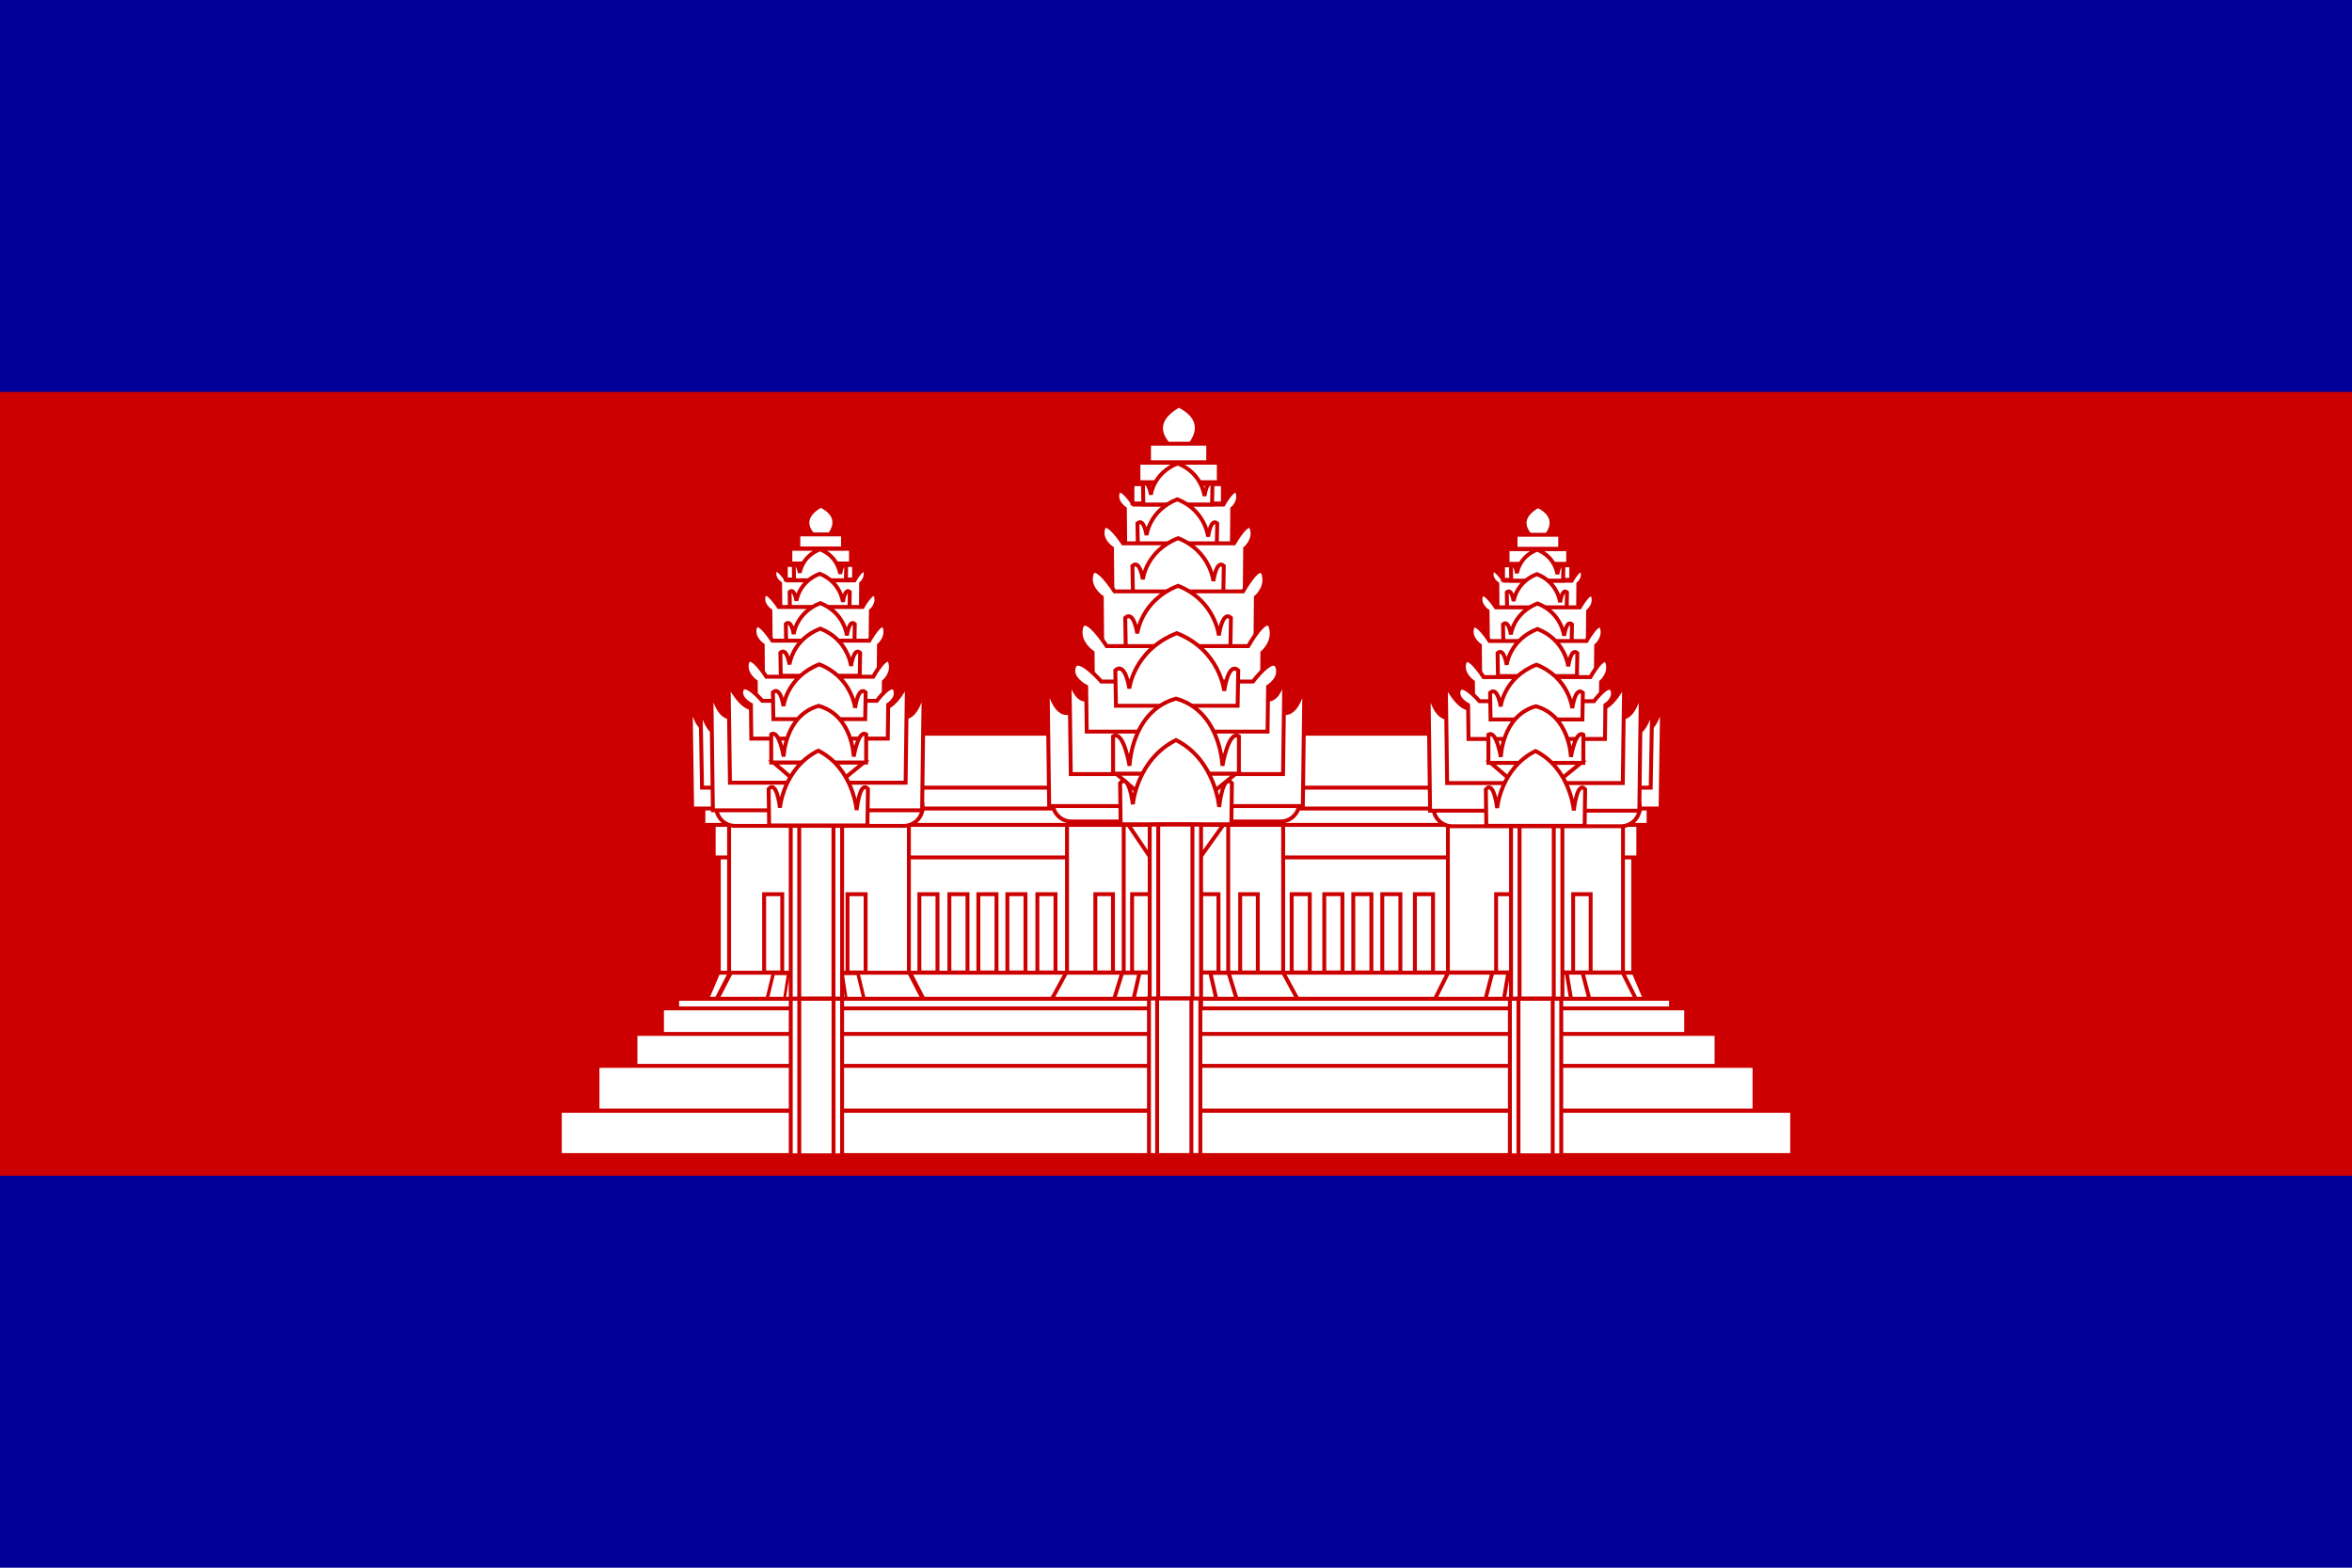
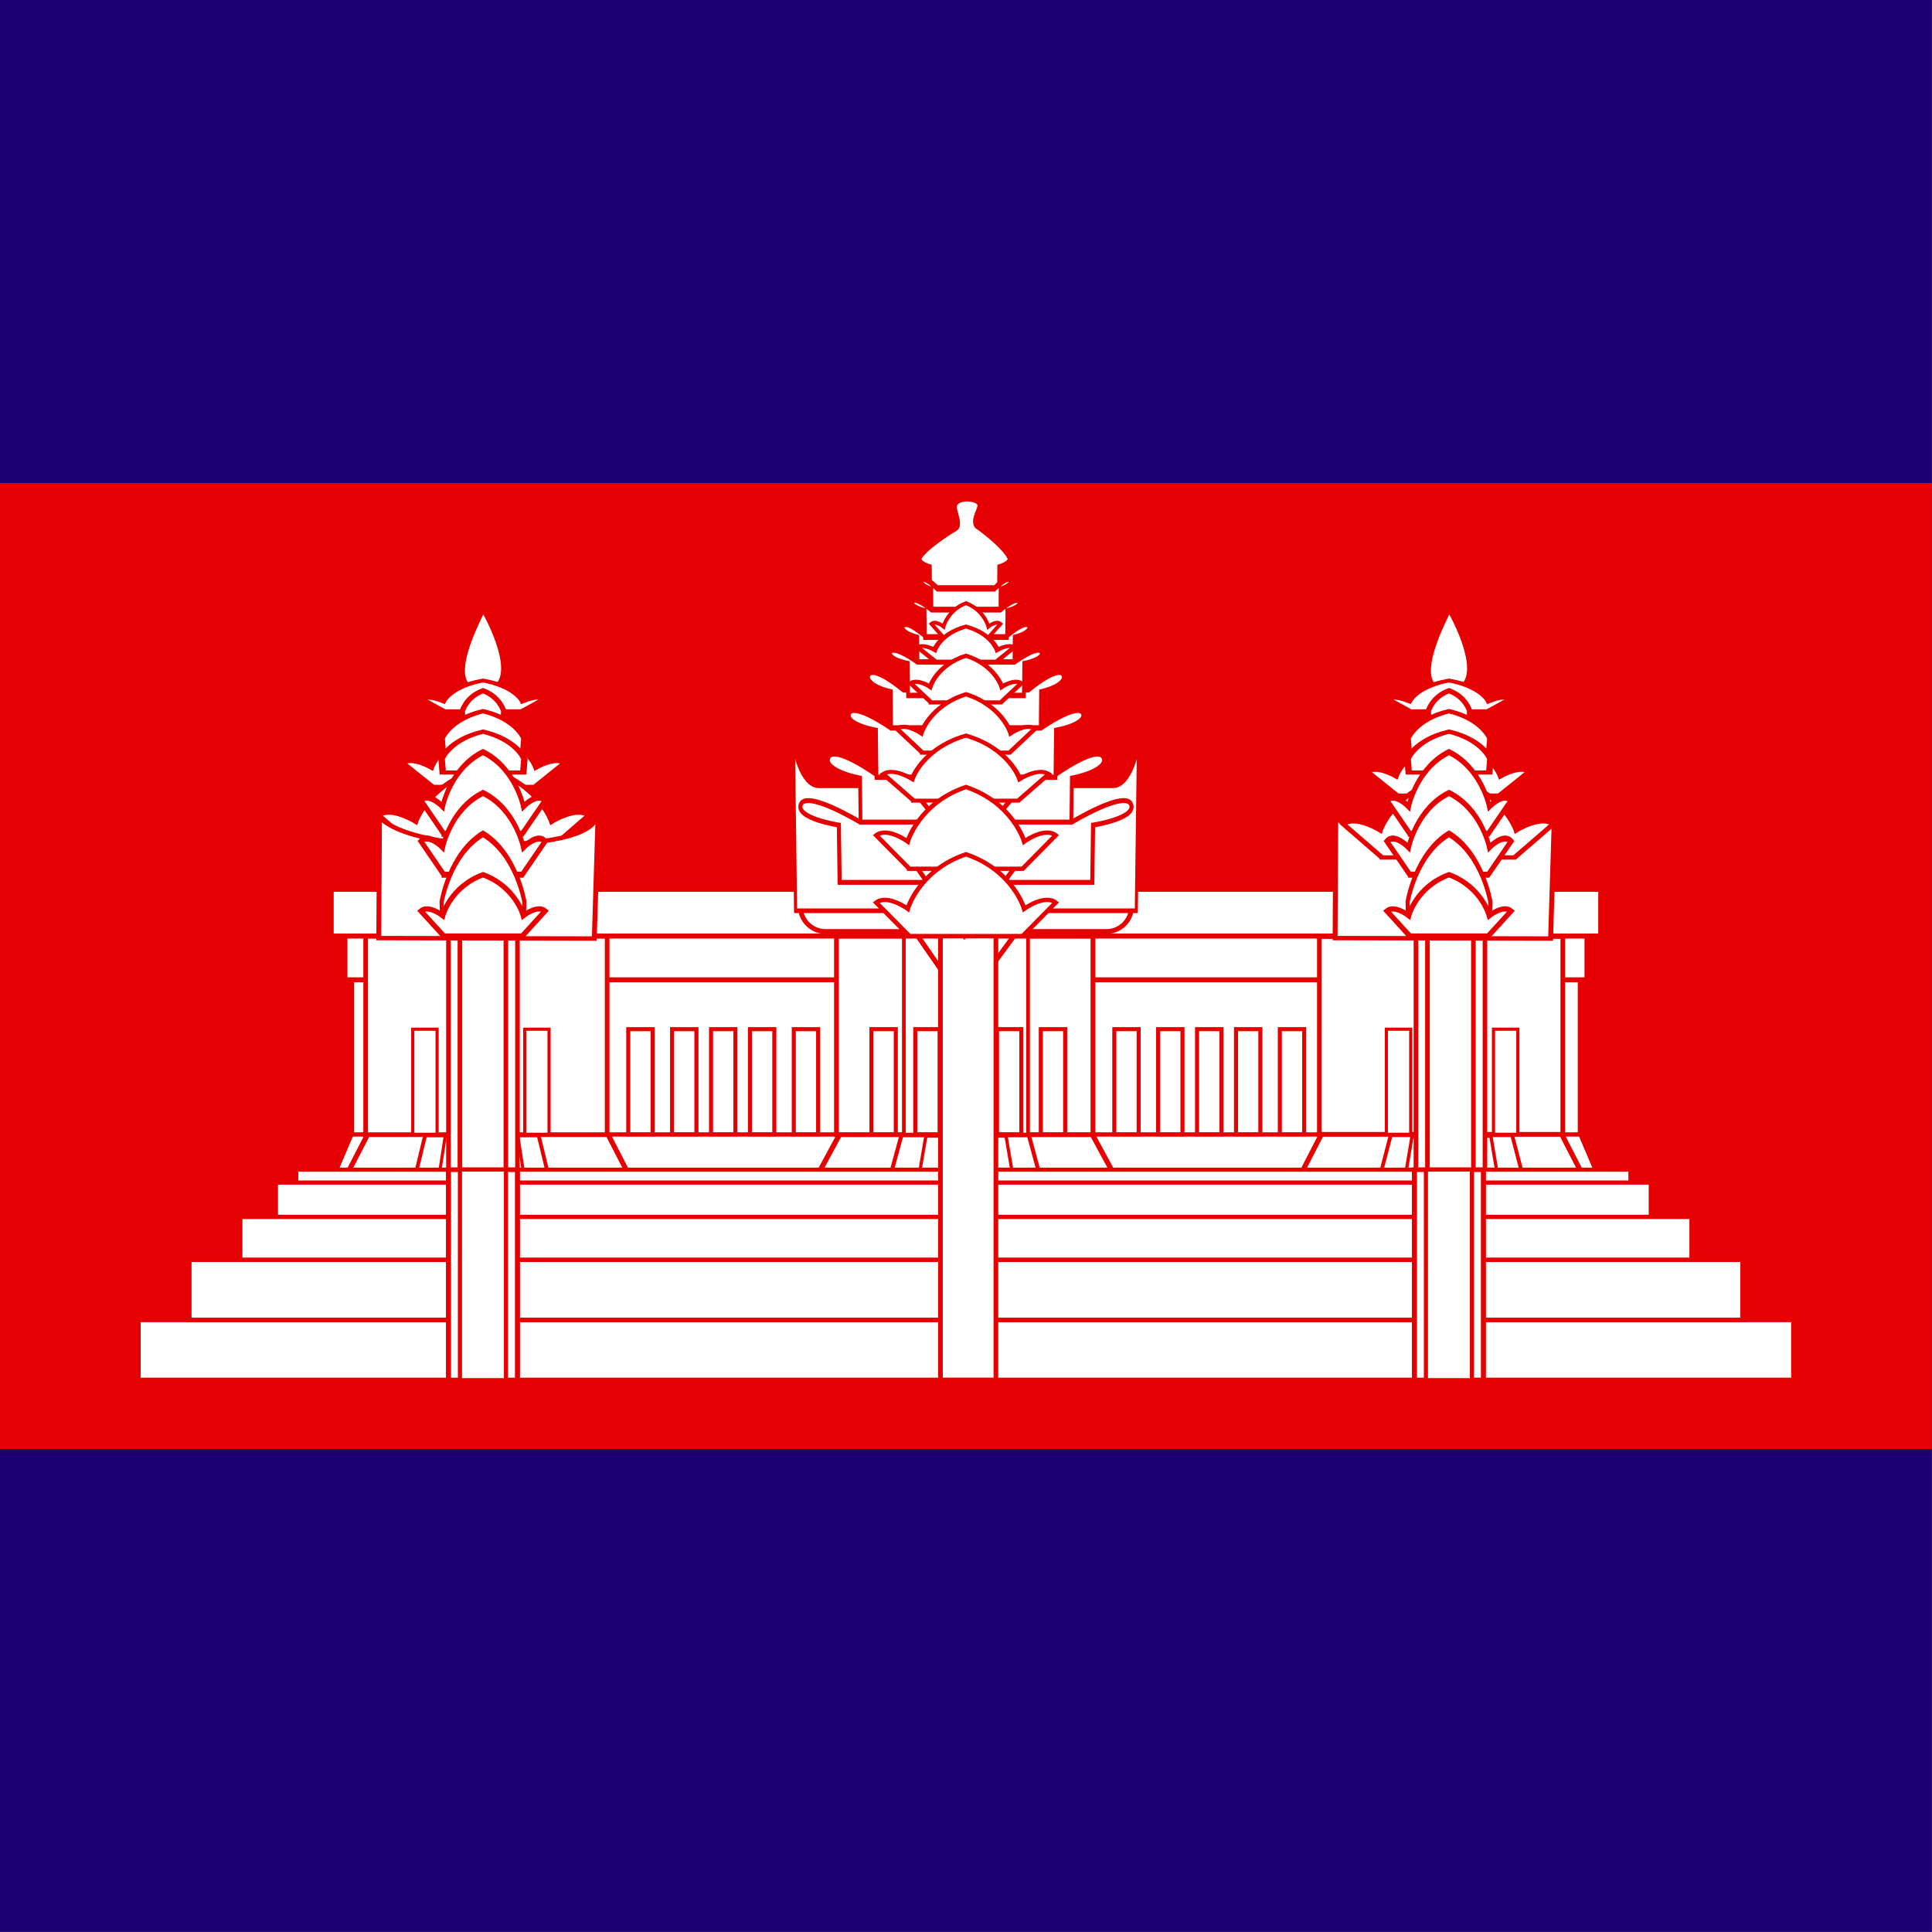
- <svg xmlns="http://www.w3.org/2000/svg" version="1.0" width="1800" height="1200">
-   <rect width="1800" height="1200" fill="#009" />
-   <rect y="300" width="1800" height="600" fill="#c00" />
-   <g fill="#fff" fill-rule="evenodd" stroke="#c00" stroke-width="3">
-     <rect x="550.114" y="631.417" width="699.773" height="113.152" />
-     <path d="M 549.623,744.568 L 538.32,771.192 H 1261.681 L 1250.379,744.568 z" />
-     <path d="M 1108.266,744.551 L 1094.902,771.212 H 1255.268 L 1241.904,744.551 z" />
-     <path d="M 1142.074,744.569 L 1135.168,771.193 H 1218.042 L 1211.136,744.569 z" />
-     <path d="M 1154.338,744.569 L 1149.874,771.193 H 1203.435 L 1198.972,744.569 z" />
-     <path d="M 815.926,744.569 L 801.512,771.193 H 996.489 L 982.075,744.569 z" />
-     <rect x="546.183" y="629.696" width="707.636" height="26.624" />
-     <g transform="matrix(2.14428, 0, 0, 2.21901, 115.729, 98.0745)">
-       <rect x="462.791" y="240.46" width="62.5" height="50.792" stroke-width="1.375" />
-       <rect x="507.5" y="264.263" width="6.25" height="26.986" stroke-width="1.375" />
-       <rect x="480" y="264.263" width="6.25" height="26.986" stroke-width="1.375" />
+ <svg xmlns="http://www.w3.org/2000/svg" id="svg548" height="512" width="512" version="1" y="0" x="0">
+   <defs id="defs550">
+     <clipPath id="clipPath5627" clipPathUnits="userSpaceOnUse">
+       <rect id="rect5629" fill-opacity="0.67" height="496.06" width="496.06" y="-0" x="124.02" />
+     </clipPath>
+   </defs>
+   <g id="flag" fill-rule="evenodd" clip-path="url(#clipPath5627)" transform="matrix(1.0321 0 0 1.0321 -128 .000045636)">
+     <rect id="rect815" height="496.06" width="744.09" y="-0" x="0" stroke-width="1pt" fill="#1b0073" />
+     <rect id="rect837" height="248.03" width="744.09" y="124.02" x="0" stroke-width="1pt" fill="#e60006" />
+     <g id="g1595" stroke="#e60000" fill="#fff" transform="translate(0 .00017548)">
+       <rect id="rect1035" transform="translate(0 354.33)" height="50.992" width="315.35" y="-113.98" x="214.37" stroke-width="1.17" />
+       <path id="path632" d="m220 280-5 15h320l-5-15h-310z" transform="matrix(1.0187 0 0 .79988 -9.9654 67.378)" stroke-width="1.25" />
+       <path id="path982" d="m245 280-5 15h60l-5-15h-50z" transform="matrix(1.2359 0 0 .79988 160.47 67.379)" stroke-width="1.123" />
+       <path id="path983" d="m245 280-5 15h60l-5-15h-50z" transform="matrix(.62245 0 0 .79988 328.64 67.379)" stroke-width="1.52" />
+       <path id="path984" d="m245 280-5 15h60l-5-15h-50z" transform="matrix(.40229 0 0 .79988 388.1 67.379)" stroke-width="2.024" />
+       <path id="path636" d="m245 280-5 15h60l-5-15h-50z" transform="matrix(1.2992 0 0 .79988 21.26 67.378)" stroke-width="1.098" />
+       <rect id="rect976" height="11.998" width="318.9" y="239.58" x="212.6" stroke-width=".949pt" />
+       <g id="g1527">
+         <rect id="rect1001" transform="translate(0 354.33)" height="50.792" width="62.5" y="-113.87" x="462.79" stroke-width=".893pt" />
+         <rect id="rect637" transform="translate(0 354.33)" height="26.986" width="6.25" y="-90.068" x="507.5" stroke-width=".805" />
+         <rect id="rect639" transform="translate(0 354.33)" height="26.986" width="6.25" y="-90.068" x="480" stroke-width=".805" />
+       </g>
+       <g id="g1517">
+         <path id="path637" d="m245 280-5 15h60l-5-15h-50z" transform="matrix(.65261 0 0 .79988 195.63 67.378)" stroke-width="1.554" />
+         <path id="path638" d="m245 280-5 15h60l-5-15h-50z" transform="matrix(.40931 0 0 .79988 261.53 67.378)" stroke-width="1.956" />
+         <rect id="rect1003" transform="translate(0 354.33)" height="50.992" width="65.854" y="-113.98" x="338.8" stroke-width=".919pt" />
+         <rect id="rect683" transform="translate(0 354.33)" height="26.986" width="6.25" y="-90.072" x="391.27" stroke-width="1.04" />
+         <rect id="rect686" transform="translate(0 354.33)" height="26.986" width="6.254" y="-90.075" x="347.78" stroke-width="1.04" />
+         <rect id="rect687" transform="translate(0 354.33)" height="63.32" width="31.89" y="-126.32" x="356.1" stroke-width=".713pt" />
+         <rect id="rect684" transform="translate(0 354.33)" height="26.986" width="6.25" y="-90.074" x="380.02" stroke-width="1.04" />
+         <rect id="rect685" transform="translate(0 354.33)" height="26.986" width="6.254" y="-90.073" x="359.03" stroke-width="1.04" />
+         <path id="path759" d="m358.18 217.13 13.471 22.98 14.264-22.98h-27.735z" transform="matrix(1 0 0 .84654 0 54.377)" stroke-width="1pt" />
+       </g>
+       <rect id="rect1033" transform="translate(0 354.33)" height="62.99" width="17.717" y="-113.98" x="487.59" stroke-width="1.179" />
+       <rect id="rect1034" transform="translate(0 354.33)" height="62.99" width="11.799" y="-113.98" x="490.54" stroke-width="1.178" />
+       <g id="g1508">
+         <path id="path635" d="m245 280-5 15h60l-5-15h-50z" transform="matrix(1.236 0 0 .79988 -84.448 67.379)" stroke-width="1.123" />
+         <path id="path634" d="m245 280-5 15h60l-5-15h-50z" transform="matrix(.5811 0 0 .79988 90.856 67.379)" stroke-width="1.637" />
+         <path id="path633" d="m245 280-5 15h60l-5-15h-50z" transform="matrix(.37077 0 0 .79988 147.56 67.379)" stroke-width="2.049" />
+         <rect id="rect1000" transform="translate(0 354.33)" height="50.992" width="62.008" y="-113.98" x="217.91" stroke-width=".892pt" />
+         <rect id="rect635" transform="translate(0 354.33)" height="26.986" width="6.25" y="-90.066" x="230" stroke-width=".805" />
+         <rect id="rect638" transform="translate(0 354.33)" height="26.986" width="6.25" y="-90.065" x="258.75" stroke-width=".805" />
+         <rect id="rect986" transform="translate(0 354.33)" height="62.99" width="17.717" y="-113.98" x="239.17" stroke-width="1.179" />
+         <rect id="rect987" transform="translate(0 354.33)" height="62.99" width="11.799" y="-113.98" x="242.11" stroke-width="1.178" />
+       </g>
+       <rect id="rect726" height="11.998" width="325.98" y="228.35" x="209.06" stroke-width=".959pt" />
+       <g id="g598" transform="matrix(1 0 0 .84654 0 54.377)">
+         <g id="g557" transform="matrix(1.0466 0 0 1.0413 -36.796 -6.024)">
+           <rect id="rect551" height="17.5" width="406.25" y="328.56" x="187.5" stroke-width="1pt" />
+           <rect id="rect556" height="17.5" width="327.5" y="284.81" x="226.25" stroke-width=".898pt" />
+           <rect id="rect555" height="17.5" width="337.5" y="288.56" x="221.25" stroke-width=".911pt" />
+           <rect id="rect552" height="17.5" width="406.25" y="328.56" x="187.5" stroke-width="1pt" />
+           <rect id="rect554" height="17.5" width="356.25" y="298.56" x="212.5" stroke-width=".936pt" />
+           <rect id="rect553" height="17.5" width="381.25" y="311.06" x="200" stroke-width=".969pt" />
+         </g>
+         <g id="g615" transform="matrix(.94488 0 0 1.0205 -32.48 1.1828)">
+           <rect id="rect613" height="62.5" width="18.75" y="283.56" x="287.5" stroke-width="1.03pt" />
+           <rect id="rect614" height="62.5" width="12.5" y="283.56" x="290.62" stroke-width=".841pt" />
+         </g>
+         <g id="g621" transform="matrix(.94488 0 0 1.0205 215.55 1.1831)">
+           <rect id="rect622" height="62.5" width="18.75" y="283.56" x="287.5" stroke-width="1.03pt" />
+           <rect id="rect623" height="62.5" width="12.5" y="283.56" x="290.62" stroke-width=".841pt" />
+         </g>
+         <rect id="rect993" height="0" width="60.029" y="344.61" x="290.25" stroke-width="1.196" />
+         <rect id="rect995" height="0" width="60.029" y="344.61" x="290.25" stroke-width="1.196" />
+         <rect id="rect996" height="0" width="60.029" y="266.91" x="112.96" stroke-width="1.196" />
+         <rect id="rect997" height="0" width="60.029" y="233.97" x="32.825" stroke-width="1.196" />
+       </g>
+       <rect id="rect626" height="113.98" width="14.239" y="240.35" x="365.5" stroke-width="1.201" />
+       <g id="g1531">
+         <path id="path801" d="m217.92 220.3 0.184-36.915s3.362 7.236 29.512 8.821c24.749-0.937 28.848-5.362 29.969-9.284l-1.025 37.515-58.64-0.137z" transform="matrix(.94365 0 0 .84654 261.19 54.377)" stroke-width="1pt" />
+         <g id="g892" transform="translate(246.55 2.2413)">
+           <path id="path893" d="m330.92 208.56-18.42-20.45c6.141-5.303 17.543 3.789 17.543 3.789s6.14-23.485 32.457-33.334c26.316 9.849 32.456 33.334 32.456 33.334s11.403-9.092 17.544-3.789l-18.422 20.455h-63.157z" transform="matrix(.41468 0 0 .29996 99.014 139.48)" stroke-width="3.528" />
+           <path id="path894" d="m330.92 208.56-18.42-20.45c6.141-5.303 17.543 3.789 17.543 3.789s6.14-23.485 32.457-33.334c26.316 9.849 32.456 33.334 32.456 33.334s11.403-9.092 17.544-3.789l-18.422 20.455h-63.157z" transform="matrix(.53908 0 0 .41994 53.919 130.35)" stroke-width="2.615" />
+         </g>
+         <g id="g727" transform="matrix(1.0205 0 0 1.1198 221.61 77.956)">
+           <path id="path728" d="m0 280.52c0.792 0 30.112 52.301 0 53.093-30.112 0.793 0-51.508 0-53.093z" transform="matrix(.3866 0 0 .35309 268.92 -29.035)" stroke-width="3.383" />
+           <path id="path729" d="m330.92 208.56-18.42-20.45c6.141-5.303 17.543 3.789 17.543 3.789s6.14-23.485 32.457-33.334c26.316 9.849 32.456 33.334 32.456 33.334s11.403-9.092 17.544-3.789l-18.422 20.455h-63.157z" transform="matrix(.3125 0 0 .14062 155.67 64.124)" stroke-width="5.963" />
+           <path id="path730" d="m330.92 208.56l-0.878-16.666s6.14-23.485 32.457-33.334c26.316 9.849 32.456 33.334 32.456 33.334l-0.878 16.666h-63.157z" transform="matrix(.16047 0 0 .14062 210.78 66.467)" stroke-width="8.321" />
+           <path id="path731" d="m330.92 208.56l-0.878-16.666s6.14-23.485 32.457-33.334c26.316 9.849 32.456 33.334 32.456 33.334l-0.878 16.666h-63.157z" transform="matrix(.32094 0 0 .1875 152.61 63.722)" stroke-width="5.096" />
+           <path id="path732" d="m330.92 208.56l-0.878-16.666s6.14-23.485 32.457-33.334c26.316 9.849 32.456 33.334 32.456 33.334l-0.878 16.666h-63.157z" transform="matrix(.32094 0 0 .1875 152.61 68.41)" stroke-width="5.096" />
+           <path id="path733" d="m330.92 208.56-18.42-20.45c6.141-5.303 17.543 3.789 17.543 3.789s6.14-23.485 32.457-33.334c26.316 9.849 32.456 33.334 32.456 33.334s11.403-9.092 17.544-3.789l-18.422 20.455h-63.157z" transform="matrix(.3125 0 0 .375 155.67 43.367)" stroke-width="3.651" />
+           <path id="path734" d="m330.92 208.56-18.42-20.45c6.141-5.303 17.543 3.789 17.543 3.789s6.14-23.485 32.457-33.334c26.316 9.849 32.456 33.334 32.456 33.334s11.403-9.092 17.544-3.789l-18.422 20.455h-63.157z" transform="matrix(.3125 0 0 .375 155.67 52.742)" stroke-width="3.651" />
+           <path id="path735" d="m330.92 208.56l-0.878-16.666s6.14-23.485 32.457-33.334c26.316 9.849 32.456 33.334 32.456 33.334l-0.878 16.666h-63.157z" transform="matrix(.32094 0 0 .46875 152.61 47.251)" stroke-width="3.223" />
+           <path id="path736" d="m330.92 208.56-18.42-20.45c6.141-5.303 17.543 3.789 17.543 3.789s6.14-23.485 32.457-33.334c26.316 9.849 32.456 33.334 32.456 33.334s11.403-9.092 17.544-3.789l-18.422 20.455h-63.157z" transform="matrix(.3125 0 0 .28125 155.67 86.357)" stroke-width="4.216" />
+         </g>
+       </g>
+       <g id="g1546">
+         <g id="g889" transform="translate(-1.1207 -.000015259)">
+           <path id="path874" d="m330.92 208.56-18.42-20.45c6.141-5.303 17.543 3.789 17.543 3.789s6.14-23.485 32.457-33.334c26.316 9.849 32.456 33.334 32.456 33.334s11.403-9.092 17.544-3.789l-18.422 20.455h-63.157z" transform="matrix(.41468 0 0 .29996 99.014 139.48)" stroke-width="3.528" />
+           <path id="path879" d="m330.92 208.56-18.42-20.45c6.141-5.303 17.543 3.789 17.543 3.789s6.14-23.485 32.457-33.334c26.316 9.849 32.456 33.334 32.456 33.334s11.403-9.092 17.544-3.789l-18.422 20.455h-63.157z" transform="matrix(.53908 0 0 .41994 53.919 130.35)" stroke-width="2.615" />
+         </g>
+         <path id="path800" d="m217.92 220.3 0.184-36.915s3.362 7.236 29.512 8.821c24.749-0.937 28.848-5.362 29.969-9.284l-1.025 37.515-58.64-0.137z" transform="matrix(.94365 0 0 .84654 15.641 54.377)" stroke-width="1pt" />
+         <g id="g603" transform="matrix(1.0205 0 0 1.1198 -26.424 77.956)">
+           <path id="path583" d="m0 280.52c0.792 0 30.112 52.301 0 53.093-30.112 0.793 0-51.508 0-53.093z" transform="matrix(.3866 0 0 .35309 268.92 -29.035)" stroke-width="3.383" />
+           <path id="path582" d="m330.92 208.56-18.42-20.45c6.141-5.303 17.543 3.789 17.543 3.789s6.14-23.485 32.457-33.334c26.316 9.849 32.456 33.334 32.456 33.334s11.403-9.092 17.544-3.789l-18.422 20.455h-63.157z" transform="matrix(.3125 0 0 .14062 155.67 64.124)" stroke-width="5.963" />
+           <path id="path581" d="m330.92 208.56l-0.878-16.666s6.14-23.485 32.457-33.334c26.316 9.849 32.456 33.334 32.456 33.334l-0.878 16.666h-63.157z" transform="matrix(.16047 0 0 .14062 210.78 66.467)" stroke-width="8.321" />
+           <path id="path580" d="m330.92 208.56l-0.878-16.666s6.14-23.485 32.457-33.334c26.316 9.849 32.456 33.334 32.456 33.334l-0.878 16.666h-63.157z" transform="matrix(.32094 0 0 .1875 152.61 63.722)" stroke-width="5.096" />
+           <path id="path579" d="m330.92 208.56l-0.878-16.666s6.14-23.485 32.457-33.334c26.316 9.849 32.456 33.334 32.456 33.334l-0.878 16.666h-63.157z" transform="matrix(.32094 0 0 .1875 152.61 68.41)" stroke-width="5.096" />
+           <path id="path576" d="m330.92 208.56-18.42-20.45c6.141-5.303 17.543 3.789 17.543 3.789s6.14-23.485 32.457-33.334c26.316 9.849 32.456 33.334 32.456 33.334s11.403-9.092 17.544-3.789l-18.422 20.455h-63.157z" transform="matrix(.3125 0 0 .375 155.67 43.367)" stroke-width="3.651" />
+           <path id="path575" d="m330.92 208.56-18.42-20.45c6.141-5.303 17.543 3.789 17.543 3.789s6.14-23.485 32.457-33.334c26.316 9.849 32.456 33.334 32.456 33.334s11.403-9.092 17.544-3.789l-18.422 20.455h-63.157z" transform="matrix(.3125 0 0 .375 155.67 52.742)" stroke-width="3.651" />
+           <path id="path578" d="m330.92 208.56l-0.878-16.666s6.14-23.485 32.457-33.334c26.316 9.849 32.456 33.334 32.456 33.334l-0.878 16.666h-63.157z" transform="matrix(.32094 0 0 .46875 152.61 47.251)" stroke-width="3.223" />
+           <path id="path574" d="m330.92 208.56-18.42-20.45c6.141-5.303 17.543 3.789 17.543 3.789s6.14-23.485 32.457-33.334c26.316 9.849 32.456 33.334 32.456 33.334s11.403-9.092 17.544-3.789l-18.422 20.455h-63.157z" transform="matrix(.3125 0 0 .28125 155.67 86.357)" stroke-width="4.216" />
+         </g>
+       </g>
+       <g id="g1561">
+         <rect id="rect901" ry="6.449" height="12.898" width="85.039" y="226.28" x="329.53" stroke-width="1.226" />
+         <path id="path900" d="m353.24-212.6 1.093-56.693s-3.28 13.906-13.123 13.906h-150.92c-9.843 0-13.124-13.906-13.124-13.906l1.093 56.693h174.98z" transform="matrix(0.5 0 0 0.75 239.17 393.31)" stroke-width="1.579" />
+         <g id="g860" transform="translate(-.000043591 -7.7902)">
+           <path id="path807" d="m510.49 70.219 0.41-25.609s23.557-2.998 20.288-9.332c-3.27-6.333-31.604 7.986-31.604 7.986h-113.34s-28.335-14.319-31.604-7.986c-3.269 6.333 20.288 9.332 20.288 9.332l0.408 25.609h135.15z" transform="matrix(0.4 0 0 .57434 194.88 182.02)" stroke-width="2.4" />
+           <path id="path806" d="m510.49 70.219 0.41-25.609s23.557-2.998 20.288-9.332c-3.27-6.333-31.604 7.986-31.604 7.986h-113.34s-28.335-14.319-31.604-7.986c-3.269 6.333 20.288 9.332 20.288 9.332l0.408 25.609h135.15z" transform="matrix(0.48 0 0 .57434 159.45 194.02)" stroke-width="2.19" />
+           <path id="path814" d="m510.49 70.219 0.41-25.609s23.557-2.998 20.288-9.332c-3.27-6.333-27.29-18.36-61.81-31.08-24.29-5.905 31.26-26.346-21.07-27.709-48.02 0.757-5.42 23.318-21.07 28.618-38.84 11.81-69.33 23.838-72.6 30.171-3.27 6.334 20.29 9.332 20.29 9.332l0.408 25.609h135.15z" transform="matrix(.12985 0 0 .26106 314.17 141.87)" stroke-width="6.247" />
+           <path id="path808" d="m510.49 70.219 0.41-25.609s23.557-2.998 20.288-9.332c-3.27-6.333-31.604 7.986-31.604 7.986h-113.34s-28.335-14.319-31.604-7.986c-3.269 6.333 20.288 9.332 20.288 9.332l0.408 25.609h135.15z" transform="matrix(.28332 0 0 .46992 246.55 164.54)" stroke-width="3.152" />
+           <path id="path809" d="m510.49 70.219 0.41-25.609s23.557-2.998 20.288-9.332c-3.27-6.333-31.604 7.986-31.604 7.986h-113.34s-28.335-14.319-31.604-7.986c-3.269 6.333 20.288 9.332 20.288 9.332l0.408 25.609h135.15z" transform="matrix(.34 0 0 .46992 221.46 174.36)" stroke-width="2.877" />
+           <path id="path810" d="m510.49 70.219 0.41-25.609s23.557-2.998 20.288-9.332c-3.27-6.333-31.604 7.986-31.604 7.986h-113.34s-28.335-14.319-31.604-7.986c-3.269 6.333 20.288 9.332 20.288 9.332l0.408 25.609h135.15z" transform="matrix(.18333 0 0 .31908 290.85 157.28)" stroke-width="4.755" />
+           <path id="path811" d="m510.49 70.219 0.41-25.609s23.557-2.998 20.288-9.332c-3.27-6.333-31.604 7.986-31.604 7.986h-113.34s-28.335-14.319-31.604-7.986c-3.269 6.333 20.288 9.332 20.288 9.332l0.408 25.609h135.15z" transform="matrix(.22 0 0 .31908 274.61 163.95)" stroke-width="4.341" />
+           <path id="path812" d="m510.49 70.219 0.41-25.609s23.557-2.998 20.288-9.332c-3.27-6.333-31.604 7.986-31.604 7.986h-113.34s-28.335-14.319-31.604-7.986c-3.269 6.333 20.288 9.332 20.288 9.332l0.408 25.609h135.15z" transform="matrix(.12985 0 0 .26106 314.53 147.57)" stroke-width="6.247" />
+           <path id="path813" d="m510.49 70.219 0.41-25.609s23.557-2.998 20.288-9.332c-3.27-6.333-31.604 7.986-31.604 7.986h-113.34s-28.335-14.319-31.604-7.986c-3.269 6.333 20.288 9.332 20.288 9.332l0.408 25.609h135.15z" transform="matrix(.15583 0 0 .26106 303.03 153.03)" stroke-width="5.702" />
+         </g>
+         <g id="g789" transform="matrix(1 0 0 .84654 -.00003849 54.377)">
+           <path id="path767" d="m330.92 208.56-18.42-20.45c6.141-5.303 17.543 3.789 17.543 3.789s6.14-23.485 32.457-33.334c26.316 9.849 32.456 33.334 32.456 33.334s11.403-9.092 17.544-3.789l-18.422 20.455h-63.157z" transform="matrix(.17717 0 0 .2126 307.82 85.004)" stroke-width="5.444" />
+           <path id="path766" d="m330.92 208.56-18.42-20.45c6.141-5.303 17.543 3.789 17.543 3.789s6.14-23.485 32.457-33.334c26.316 9.849 32.456 33.334 32.456 33.334s11.403-9.092 17.544-3.789l-18.422 20.455h-63.157z" transform="matrix(.24803 0 0 .2126 282.14 92.09)" stroke-width="5.444" />
+           <path id="path765" d="m330.92 208.56-18.42-20.45c6.141-5.303 17.543 3.789 17.543 3.789s6.14-23.485 32.457-33.334c26.316 9.849 32.456 33.334 32.456 33.334s11.403-9.092 17.544-3.789l-18.422 20.455h-63.157z" transform="matrix(.28346 0 0 .28346 269.29 89.705)" stroke-width="4.41" />
+           <path id="path764" d="m330.92 208.56-18.42-20.45c6.141-5.303 17.543 3.789 17.543 3.789s6.14-23.485 32.457-33.334c26.316 9.849 32.456 33.334 32.456 33.334s11.403-9.092 17.544-3.789l-18.422 20.455h-63.157z" transform="matrix(.35433 0 0 .35433 243.6 90.155)" stroke-width="3.528" />
+           <path id="path762" d="m358.18 217.13 13.471 22.98 14.264-22.98h-27.735z" transform="matrix(.92308 0 0 .79602 28.619 3.7524)" stroke-width="1.458" />
+           <path id="path763" d="m330.92 208.56-18.42-20.45c6.141-5.303 17.543 3.789 17.543 3.789s6.14-23.485 32.457-33.334c26.316 9.849 32.456 33.334 32.456 33.334s11.403-9.092 17.544-3.789l-18.422 20.455h-63.157z" transform="matrix(.4252 0 0 .39487 217.91 96.262)" stroke-width="3.051" />
+           <path id="path760" d="m358.18 217.13 13.471 22.98 14.264-22.98h-27.735z" transform="translate(-.00012022 -20.422)" stroke-width="1.25" />
+           <path id="path761" d="m330.92 208.56-18.42-20.45c6.141-5.303 17.543 3.789 17.543 3.789s6.14-23.485 32.457-33.334c26.316 9.849 32.456 33.334 32.456 33.334s11.403-9.092 17.544-3.789l-18.422 20.455h-63.157z" transform="matrix(.46063 0 0 .49606 205.07 95.815)" stroke-width="2.615" />
+           <path id="path746" d="m330.92 208.56-18.42-20.45c6.141-5.303 17.543 3.789 17.543 3.789s6.14-23.485 32.457-33.334c26.316 9.849 32.456 33.334 32.456 33.334s11.403-9.092 17.544-3.789l-18.422 20.455h-63.157z" transform="matrix(.46063 0 0 .49606 205.07 116.22)" stroke-width="2.615" />
+         </g>
+       </g>
+       <g id="g1584" stroke-width="1.04">
+         <rect id="rect644" transform="translate(0 354.33)" height="26.986" width="6.25" y="-90.07" x="285.34" />
+         <rect id="rect649" transform="translate(0 354.33)" height="26.986" width="6.25" y="-90.072" x="306.59" />
+         <rect id="rect650" transform="translate(0 354.33)" height="26.986" width="6.25" y="-90.073" x="296.59" />
+         <rect id="rect652" transform="translate(0 354.33)" height="26.986" width="6.25" y="-90.071" x="410.14" />
+         <rect id="rect653" transform="translate(0 354.33)" height="26.986" width="6.25" y="-90.073" x="452.64" />
+         <rect id="rect654" transform="translate(0 354.33)" height="26.986" width="6.25" y="-90.074" x="431.39" />
+         <rect id="rect655" transform="translate(0 354.33)" height="26.986" width="6.25" y="-90.075" x="421.39" />
+         <rect id="rect656" transform="translate(0 354.33)" height="26.986" width="6.25" y="-90.075" x="441.39" />
+         <rect id="rect648" transform="translate(0 354.33)" height="26.986" width="6.25" y="-90.071" x="327.84" />
+         <rect id="rect651" transform="translate(0 354.33)" height="26.986" width="6.25" y="-90.073" x="316.59" />
+       </g>
    </g>
-     <path d="M 858.808,744.657 L 850.665,771.104 L 948.384,771.104 L 940.241,744.657 z" />
-     <path d="M 872.131,744.433 L 867.521,764.617 L 930.838,764.617 L 926.229,744.433 z" />
-     <rect x="816.584" y="629.021" width="165.42" height="115.413" />
-     <rect x="949.12" y="684.465" width="13.483" height="59.883" />
-     <rect x="838.279" y="684.46" width="13.493" height="59.883" />
-     <rect x="859.98" y="604.108" width="80.002" height="140.355" />
-     <rect x="919.015" y="684.462" width="13.483" height="59.883" />
-     <rect x="866.402" y="684.464" width="13.493" height="59.883" />
-     <path d="M 860.599,627.002 L 898.855,683.825 L 939.363,627.002 z" />
-     <rect x="1156.401" y="631.417" height="139.776" width="39.313" />
-     <rect x="1162.927" y="631.417" height="139.776" width="26.183" />
-     <g transform="matrix(2.21901, 0, 0, 2.21901, 74.4254, 98.0745)">
-       <path d="M 245,280 L 240,295 L 300,295 L 295,280 L 245,280 z" transform="matrix(1.23602, 0, 0, 0.799878, -84.4477, 67.3785)" stroke-width="1.36" />
-       <path d="M 245,280 L 240,295 L 300,295 L 295,280 z" transform="matrix(0.581103, 0, 0, 0.799878, 90.8562, 67.3785)" stroke-width="1.983" />
-       <path d="M 245,280 L 240,295 L 300,295 L 295,280 z" transform="matrix(0.370769, 0, 0, 0.799878, 147.558, 67.3785)" stroke-width="2.483" />
-       <rect x="217.913" y="240.352" width="62.008" height="50.992" stroke-width="1.352" />
-       <rect x="230" y="264.265" width="6.25" height="26.986" stroke-width="1.352" />
-       <rect x="258.75" y="264.266" width="6.25" height="26.986" stroke-width="1.352" />
-       <rect x="239.173" y="240.352" width="17.717" height="62.99" stroke-width="1.352" />
-       <rect x="242.114" y="240.352" width="11.799" height="62.99" stroke-width="1.352" />
-     </g>
-     <rect x="538.32" y="604.782" width="723.361" height="26.624" />
-     <path d="M 1270.852,618.889 L 1272.034,536.5 C 1272.034,536.5 1268.486,559.654 1257.838,559.654 C 1247.191,559.654 553.362,559.654 542.715,559.654 C 532.067,559.654 528.517,536.5 528.517,536.5 L 529.7,618.889 z" />
-     <path d="M 1263.3,602.903 L 1264.458,538.485 C 1264.458,538.485 1260.982,561.649 1250.551,561.649 C 1240.121,561.649 560.432,561.649 550.002,561.649 C 539.571,561.649 536.094,538.485 536.094,538.485 L 537.252,602.903 z" />
-     <rect x="518.24" y="764.529" width="760.617" height="34.231" />
-     <rect x="506.627" y="771.864" width="783.842" height="34.231" />
-     <rect x="486.306" y="791.425" width="827.389" height="34.231" />
-     <rect x="457.274" y="815.875" width="885.452" height="34.231" />
-     <rect x="428.433" y="850.298" width="943.134" height="33.85" />
-     <rect x="605.152" y="764.529" width="39.313" height="119.808" />
-     <rect x="611.704" y="764.529" width="26.209" height="119.808" />
-     <rect x="1155.536" y="764.529" width="39.313" height="119.808" />
-     <rect x="1162.088" y="764.529" width="26.209" height="119.808" />
-     <rect x="805.649" y="600.181" width="188.703" height="28.62" ry="14.31" />
-     <path d="M 997.073,617.008 L 998.285,522.656 C 998.285,522.656 994.646,545.799 983.725,545.799 C 972.806,545.799 827.201,545.799 816.281,545.799 C 805.36,545.799 801.72,522.656 801.72,522.656 L 802.933,617.008 z" />
-     <path d="M 981.917,592.547 L 982.931,516.939 C 982.931,516.939 979.886,535.485 970.749,535.485 C 961.613,535.485 839.789,535.485 830.652,535.485 C 821.515,535.485 818.469,516.939 818.469,516.939 L 819.484,592.547 z" />
-     <path d="M 853.938,591.967 L 898.684,630.566 L 946.063,591.967 z" />
-     <path d="M 927.18,390.138 L 927.348,369.78 C 906.316,369.78 911.536,347.631 911.536,339.238 C 917.735,330.793 919.469,319.012 902.167,310.441 C 885.232,320.007 886.568,330.633 892.798,338.528 C 892.891,347.854 899.714,369.78 876.662,369.78 L 876.829,390.138 z" />
-     <path d="M 942.803,416.205 L 943.05,389.355 C 943.05,389.355 949.176,384.425 947.2,377.39 C 945.223,370.354 936.211,386.261 936.211,386.261 L 867.711,386.261 C 867.711,386.261 857.346,370.354 855.37,377.39 C 853.395,384.425 860.872,389.355 860.872,389.355 L 861.119,416.205 z" />
-     <rect x="871.252" y="354.218" width="61.505" height="14.885" />
-     <rect x="866.644" y="370.617" width="69.234" height="14.745" />
-     <path d="M 874.995,386.154 L 874.725,370.834 C 879.093,366.862 880.786,378.705 880.786,378.705 C 880.786,378.705 882.587,362.121 901.303,354.745 C 920.019,362.121 921.82,379.711 921.82,379.711 C 921.82,379.711 923.514,366.862 927.881,370.834 L 927.611,386.154 z" />
-     <rect x="879.356" y="339.63" width="45.297" height="14.204" />
-     <path d="M 870.796,418.251 L 870.487,400.656 C 875.503,396.095 877.447,409.695 877.447,409.695 C 877.447,409.695 879.515,390.65 901.011,382.179 C 922.505,390.65 924.573,410.851 924.573,410.851 C 924.573,410.851 926.519,396.095 931.535,400.656 L 931.224,418.251 z" />
-     <path d="M 952.629,453.041 L 952.936,419.738 C 952.936,419.738 960.533,413.623 958.083,404.896 C 955.631,396.17 944.452,415.9 944.452,415.9 L 859.488,415.9 C 859.488,415.9 846.631,396.17 844.181,404.896 C 841.73,413.623 851.005,419.738 851.005,419.738 L 851.31,453.041 z" />
-     <path d="M 867.017,453.288 L 866.662,433.134 C 872.408,427.91 874.635,443.488 874.635,443.488 C 874.635,443.488 877.004,421.673 901.625,411.969 C 926.246,421.673 928.615,444.812 928.615,444.812 C 928.615,444.812 930.843,427.91 936.589,433.134 L 936.233,453.288 z" />
-     <path d="M 960.768,496.576 L 961.123,457.23 C 961.123,457.23 969.912,450.006 967.077,439.696 C 964.241,429.386 951.309,452.696 951.309,452.696 L 853.016,452.696 C 853.016,452.696 838.143,429.386 835.307,439.696 C 832.472,450.006 843.202,457.23 843.202,457.23 L 843.556,496.576 z" />
-     <path d="M 861.547,496.223 L 861.136,472.908 C 867.783,466.863 870.36,484.885 870.36,484.885 C 870.36,484.885 873.1,459.648 901.584,448.422 C 930.067,459.648 932.807,486.417 932.807,486.417 C 932.807,486.417 935.385,466.863 942.032,472.908 L 941.621,496.223 z" />
-     <path d="M 965.697,542.774 L 966.087,499.558 C 966.087,499.558 975.771,491.623 972.647,480.298 C 969.523,468.974 955.275,494.577 955.275,494.577 L 846.979,494.577 C 846.979,494.577 830.593,468.974 827.469,480.298 C 824.345,491.623 836.167,499.558 836.167,499.558 L 836.556,542.774 z" />
-     <path d="M 970.06,560.005 L 970.478,525.65 C 970.478,525.65 980.855,519.342 977.508,510.34 C 974.16,501.337 958.891,521.691 958.891,521.691 L 842.843,521.691 C 842.843,521.691 825.283,501.337 821.936,510.34 C 818.589,519.342 831.256,525.65 831.256,525.65 L 831.674,560.005 z" />
-     <path d="M 854.043,540.25 L 853.566,513.141 C 861.294,506.113 864.29,527.068 864.29,527.068 C 864.29,527.068 867.476,497.725 900.595,484.672 C 933.713,497.725 936.899,528.849 936.899,528.849 C 936.899,528.849 939.897,506.113 947.625,513.141 L 947.147,540.25 z" />
-     <path d="M 851.872,592.192 L 851.845,563.625 C 859.869,558.445 864.463,586.216 864.463,586.216 C 864.463,586.216 865.616,544.386 900.001,534.765 C 934.384,544.386 935.537,586.216 935.537,586.216 C 935.537,586.216 940.133,558.445 948.156,563.625 L 948.127,592.192 z" />
-     <path d="M 857.646,630.956 L 857.212,599.513 C 864.244,591.362 866.97,615.666 866.97,615.666 C 866.97,615.666 869.868,581.632 900.001,566.492 C 930.132,581.632 933.03,617.732 933.03,617.732 C 933.03,617.732 935.757,591.362 942.789,599.513 L 942.354,630.956 z" />
-     <rect x="988.524" y="684.467" width="13.868" height="59.883" />
-     <rect x="1082.831" y="684.464" width="13.868" height="59.883" />
-     <rect x="1035.678" y="684.462" width="13.868" height="59.883" />
-     <rect x="1013.487" y="684.461" width="13.868" height="59.883" />
-     <rect x="1057.868" y="684.461" width="13.868" height="59.883" />
-     <rect x="703.602" y="684.471" width="13.868" height="59.883" />
-     <rect x="748.756" y="684.465" width="13.868" height="59.883" />
-     <rect x="726.566" y="684.464" width="13.868" height="59.883" />
-     <rect x="793.91" y="684.468" width="13.868" height="59.883" />
-     <rect x="770.946" y="684.464" width="13.868" height="59.883" />
-     <rect x="548.165" y="603.308" width="157.933" height="28.864" ry="14.432" />
-     <path d="M 705.71,620.257 L 706.923,525.906 C 706.923,525.906 703.284,549.049 692.363,549.049 C 681.443,549.049 569.838,549.049 558.919,549.049 C 547.998,549.049 544.357,525.906 544.357,525.906 L 545.57,620.257 z" />
-     <path d="M 693.069,599.115 L 694.084,523.507 C 694.084,523.507 685.039,542.053 675.902,542.053 C 666.765,542.053 584.941,542.053 575.805,542.053 C 566.668,542.053 557.622,523.507 557.622,523.507 L 558.636,599.115 z" />
-     <path d="M 591.795,583.486 L 625.561,612.614 L 661.315,583.486 z" />
-     <path d="M 647.065,447.181 L 647.192,431.818 C 631.32,431.818 635.26,415.103 635.26,408.77 C 639.938,402.397 641.246,393.507 628.19,387.039 C 615.41,394.257 616.418,402.276 621.12,408.234 C 621.19,415.272 626.339,431.818 608.943,431.818 L 609.069,447.181 z" />
-     <path d="M 658.855,466.851 L 659.042,446.59 C 659.042,446.59 663.664,442.869 662.173,437.56 C 660.681,432.251 653.88,444.254 653.88,444.254 L 602.189,444.254 C 602.189,444.254 594.367,432.251 592.876,437.56 C 591.385,442.869 597.028,446.59 597.028,446.59 L 597.214,466.851 z" />
-     <rect x="604.861" y="420.074" width="46.414" height="11.233" />
-     <rect x="601.383" y="432.449" width="52.246" height="11.127" />
-     <path d="M 607.685,444.174 L 607.481,432.613 C 610.777,429.616 612.055,438.552 612.055,438.552 C 612.055,438.552 613.414,426.038 627.538,420.472 C 641.662,426.038 643.02,439.312 643.02,439.312 C 643.02,439.312 644.299,429.616 647.595,432.613 L 647.391,444.174 z" />
-     <rect x="610.976" y="409.066" width="34.182" height="10.719" />
-     <path d="M 604.517,466.395 L 604.283,453.118 C 608.068,449.676 609.536,459.939 609.536,459.939 C 609.536,459.939 611.096,445.567 627.317,439.174 C 643.538,445.567 645.098,460.811 645.098,460.811 C 645.098,460.811 646.566,449.676 650.351,453.118 L 650.117,466.395 z" />
-     <path d="M 666.27,492.649 L 666.501,467.517 C 666.501,467.517 672.235,462.903 670.385,456.317 C 668.535,449.732 660.1,464.621 660.1,464.621 L 595.983,464.621 C 595.983,464.621 586.281,449.732 584.432,456.317 C 582.582,462.903 589.581,467.517 589.581,467.517 L 589.812,492.649 z" />
-     <path d="M 601.665,492.835 L 601.397,477.627 C 605.733,473.684 607.414,485.44 607.414,485.44 C 607.414,485.44 609.201,468.978 627.781,461.655 C 646.361,468.978 648.148,486.439 648.148,486.439 C 648.148,486.439 649.83,473.684 654.165,477.627 L 653.897,492.835 z" />
-     <path d="M 672.412,523.501 L 672.68,493.81 C 672.68,493.81 679.312,488.358 677.173,480.578 C 675.033,472.798 665.274,490.388 665.274,490.388 L 591.099,490.388 C 591.099,490.388 579.875,472.798 577.736,480.578 C 575.596,488.358 583.693,493.81 583.693,493.81 L 583.96,523.501 z" />
-     <path d="M 597.537,517.235 L 597.227,499.641 C 602.243,495.079 604.188,508.679 604.188,508.679 C 604.188,508.679 606.255,489.635 627.75,481.163 C 649.244,489.635 651.312,509.835 651.312,509.835 C 651.312,509.835 653.257,495.079 658.273,499.641 L 657.963,517.235 z" />
-     <path d="M 676.131,554.364 L 676.426,521.752 C 676.426,521.752 683.734,515.763 681.376,507.218 C 679.018,498.672 668.266,517.993 668.266,517.993 L 586.544,517.993 C 586.544,517.993 574.178,498.672 571.821,507.218 C 569.463,515.763 578.384,521.752 578.384,521.752 L 578.678,554.364 z" />
-     <path d="M 679.423,565.367 L 679.739,539.442 C 679.739,539.442 687.57,534.681 685.044,527.888 C 682.518,521.095 670.996,536.454 670.996,536.454 L 583.422,536.454 C 583.422,536.454 570.171,521.095 567.645,527.888 C 565.119,534.681 574.679,539.442 574.679,539.442 L 574.994,565.367 z" />
-     <path d="M 591.874,550.459 L 591.514,530.002 C 597.346,524.698 599.607,540.512 599.607,540.512 C 599.607,540.512 602.011,518.368 627.004,508.518 C 651.995,518.368 654.4,541.856 654.4,541.856 C 654.4,541.856 656.662,524.698 662.494,530.002 L 662.133,550.459 z" />
-     <path d="M 590.236,583.656 L 590.216,562.099 C 596.27,558.19 599.737,579.146 599.737,579.146 C 599.737,579.146 600.608,547.58 626.555,540.32 C 652.501,547.58 653.372,579.146 653.372,579.146 C 653.372,579.146 656.84,558.19 662.894,562.099 L 662.873,583.656 z" />
-     <path d="M 588.628,631.854 L 588.242,603.929 C 594.487,596.69 596.908,618.275 596.908,618.275 C 596.908,618.275 599.482,588.049 626.243,574.604 C 653.002,588.049 655.576,620.11 655.576,620.11 C 655.576,620.11 657.998,596.69 664.243,603.929 L 663.857,631.854 z" />
-     <rect x="1097.037" y="603.588" width="157.933" height="28.864" ry="14.432" />
-     <path d="M 1254.583,620.537 L 1255.796,526.185 C 1255.796,526.185 1252.157,549.328 1241.236,549.328 C 1230.316,549.328 1118.711,549.328 1107.791,549.328 C 1096.87,549.328 1093.23,526.185 1093.23,526.185 L 1094.443,620.537 z" />
-     <path d="M 1241.942,599.394 L 1242.957,523.786 C 1242.957,523.786 1233.912,542.332 1224.774,542.332 C 1215.638,542.332 1133.814,542.332 1124.678,542.332 C 1115.54,542.332 1106.495,523.786 1106.495,523.786 L 1107.509,599.394 z" />
-     <path d="M 1140.668,583.766 L 1174.434,612.893 L 1210.188,583.766 z" />
-     <path d="M 1195.938,447.46 L 1196.065,432.097 C 1180.193,432.097 1184.133,415.382 1184.133,409.049 C 1188.811,402.676 1190.119,393.786 1177.062,387.318 C 1164.283,394.537 1165.291,402.555 1169.993,408.513 C 1170.063,415.551 1175.211,432.097 1157.815,432.097 L 1157.942,447.46 z" />
-     <path d="M 1207.728,467.13 L 1207.914,446.869 C 1207.914,446.869 1212.537,443.149 1211.046,437.839 C 1209.554,432.53 1202.753,444.534 1202.753,444.534 L 1151.061,444.534 C 1151.061,444.534 1143.24,432.53 1141.749,437.839 C 1140.258,443.149 1145.9,446.869 1145.9,446.869 L 1146.086,467.13 z" />
-     <rect x="1153.733" y="420.353" width="46.414" height="11.233" />
-     <rect x="1150.256" y="432.728" width="52.246" height="11.127" />
-     <path d="M 1156.558,444.453 L 1156.354,432.892 C 1159.65,429.895 1160.928,438.832 1160.928,438.832 C 1160.928,438.832 1162.287,426.318 1176.411,420.751 C 1190.534,426.318 1191.893,439.591 1191.893,439.591 C 1191.893,439.591 1193.171,429.895 1196.467,432.892 L 1196.264,444.453 z" />
-     <rect x="1159.849" y="409.345" width="34.182" height="10.719" />
-     <path d="M 1153.389,466.675 L 1153.156,453.397 C 1156.941,449.955 1158.409,460.218 1158.409,460.218 C 1158.409,460.218 1159.969,445.846 1176.19,439.453 C 1192.41,445.846 1193.971,461.09 1193.971,461.09 C 1193.971,461.09 1195.439,449.955 1199.224,453.397 L 1198.99,466.675 z" />
-     <path d="M 1215.143,492.928 L 1215.374,467.797 C 1215.374,467.797 1221.107,463.182 1219.258,456.597 C 1217.408,450.011 1208.972,464.9 1208.972,464.9 L 1144.856,464.9 C 1144.856,464.9 1135.154,450.011 1133.305,456.597 C 1131.455,463.182 1138.454,467.797 1138.454,467.797 L 1138.685,492.928 z" />
-     <path d="M 1150.537,493.114 L 1150.27,477.906 C 1154.605,473.963 1156.286,485.719 1156.286,485.719 C 1156.286,485.719 1158.074,469.257 1176.654,461.934 C 1195.233,469.257 1197.021,486.718 1197.021,486.718 C 1197.021,486.718 1198.702,473.963 1203.038,477.906 L 1202.77,493.114 z" />
-     <path d="M 1221.285,523.781 L 1221.552,494.089 C 1221.552,494.089 1228.185,488.637 1226.046,480.857 C 1223.906,473.077 1214.146,490.667 1214.146,490.667 L 1139.972,490.667 C 1139.972,490.667 1128.748,473.077 1126.609,480.857 C 1124.469,488.637 1132.566,494.089 1132.566,494.089 L 1132.833,523.781 z" />
-     <path d="M 1146.409,517.514 L 1146.1,499.92 C 1151.116,495.358 1153.06,508.959 1153.06,508.959 C 1153.06,508.959 1155.128,489.914 1176.623,481.443 C 1198.117,489.914 1200.185,510.114 1200.185,510.114 C 1200.185,510.114 1202.13,495.358 1207.146,499.92 L 1206.835,517.514 z" />
-     <path d="M 1225.004,554.643 L 1225.299,522.031 C 1225.299,522.031 1232.606,516.043 1230.249,507.497 C 1227.891,498.951 1217.139,518.272 1217.139,518.272 L 1135.417,518.272 C 1135.417,518.272 1123.051,498.951 1120.693,507.497 C 1118.336,516.043 1127.257,522.031 1127.257,522.031 L 1127.551,554.643 z" />
-     <path d="M 1228.296,565.646 L 1228.612,539.721 C 1228.612,539.721 1236.443,534.961 1233.917,528.167 C 1231.39,521.374 1219.868,536.733 1219.868,536.733 L 1132.295,536.733 C 1132.295,536.733 1119.044,521.374 1116.518,528.167 C 1113.992,534.961 1123.551,539.721 1123.551,539.721 L 1123.867,565.646 z" />
-     <path d="M 1140.747,550.738 L 1140.387,530.281 C 1146.219,524.978 1148.48,540.791 1148.48,540.791 C 1148.48,540.791 1150.884,518.647 1175.877,508.797 C 1200.868,518.647 1203.272,542.135 1203.272,542.135 C 1203.272,542.135 1205.534,524.978 1211.366,530.281 L 1211.006,550.738 z" />
-     <path d="M 1139.109,583.935 L 1139.088,562.378 C 1145.143,558.469 1148.61,579.425 1148.61,579.425 C 1148.61,579.425 1149.48,547.859 1175.428,540.599 C 1201.374,547.859 1202.245,579.425 1202.245,579.425 C 1202.245,579.425 1205.712,558.469 1211.767,562.378 L 1211.746,583.935 z" />
-     <path d="M 1137.5,632.133 L 1137.115,604.209 C 1143.36,596.969 1145.781,618.554 1145.781,618.554 C 1145.781,618.554 1148.355,588.328 1175.115,574.883 C 1201.875,588.328 1204.449,620.389 1204.449,620.389 C 1204.449,620.389 1206.871,596.969 1213.116,604.209 L 1212.729,632.133 z" />
-     <rect x="879.873" y="631.214" width="39.313" height="139.776" />
-     <rect x="886.399" y="631.214" width="26.183" height="139.776" />
-     <rect x="879.322" y="764.326" width="39.313" height="119.808" />
-     <rect x="885.561" y="764.326" width="26.209" height="119.808" />
  </g>
</svg>
